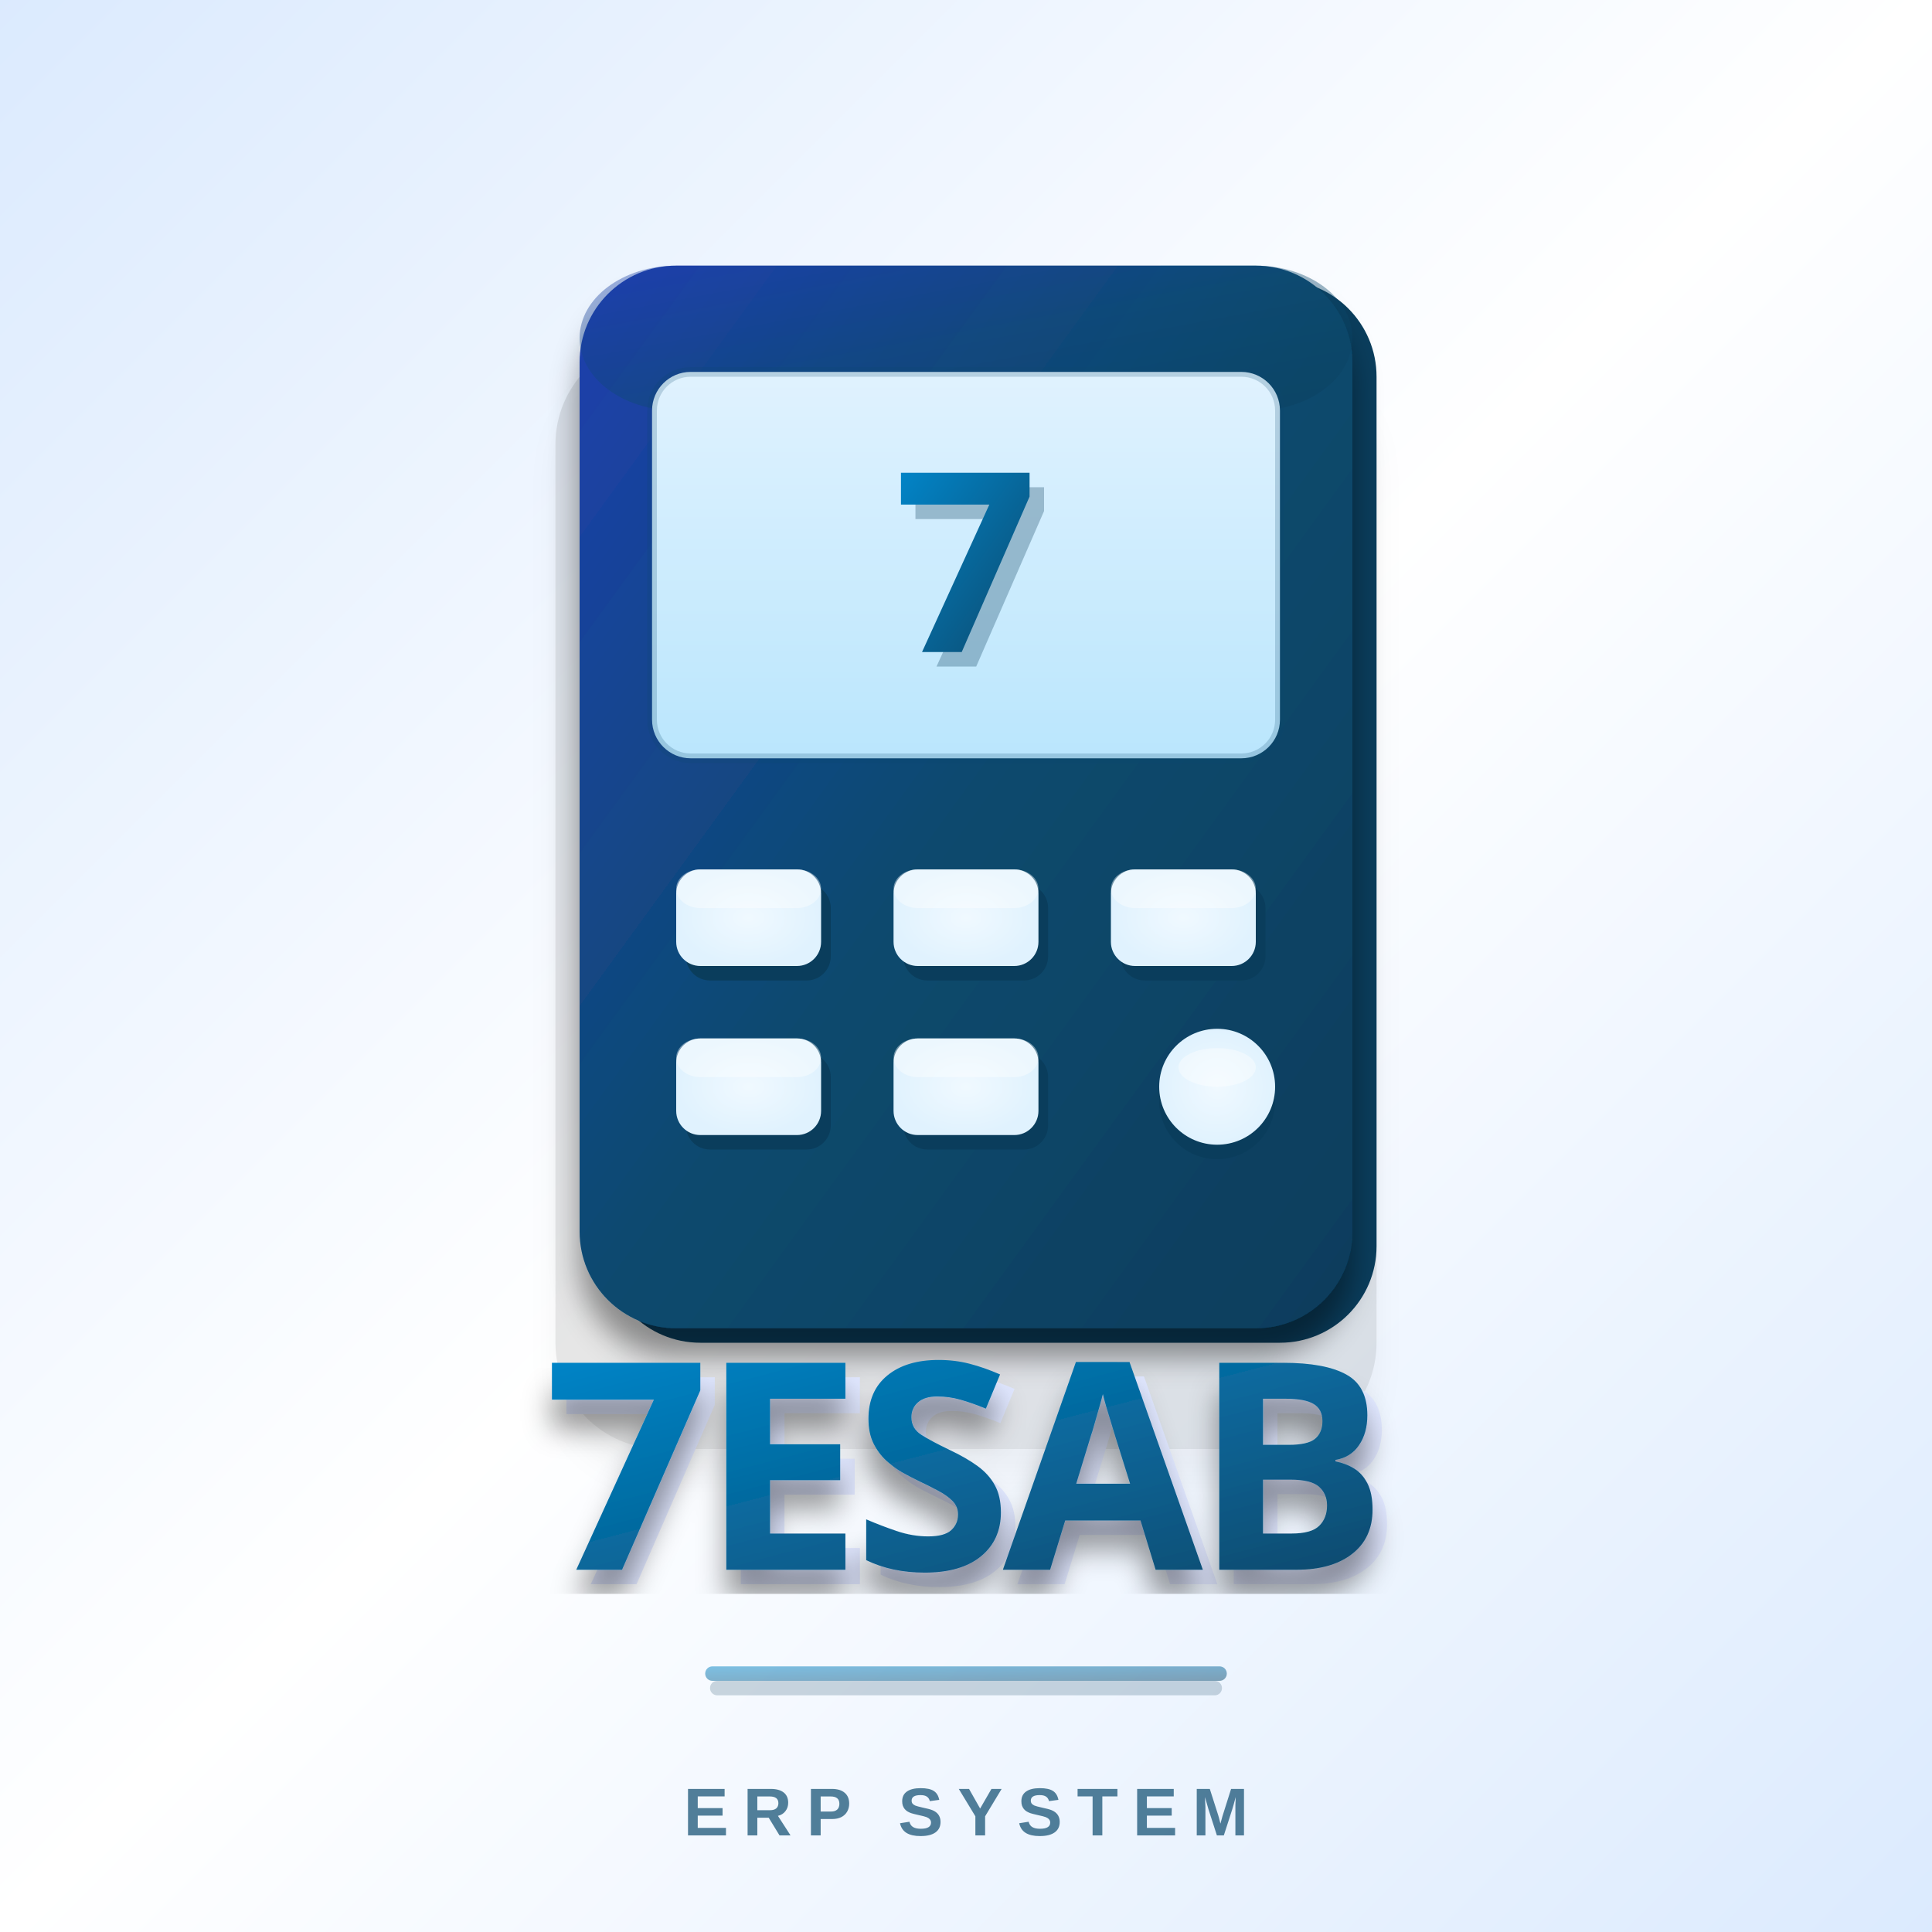
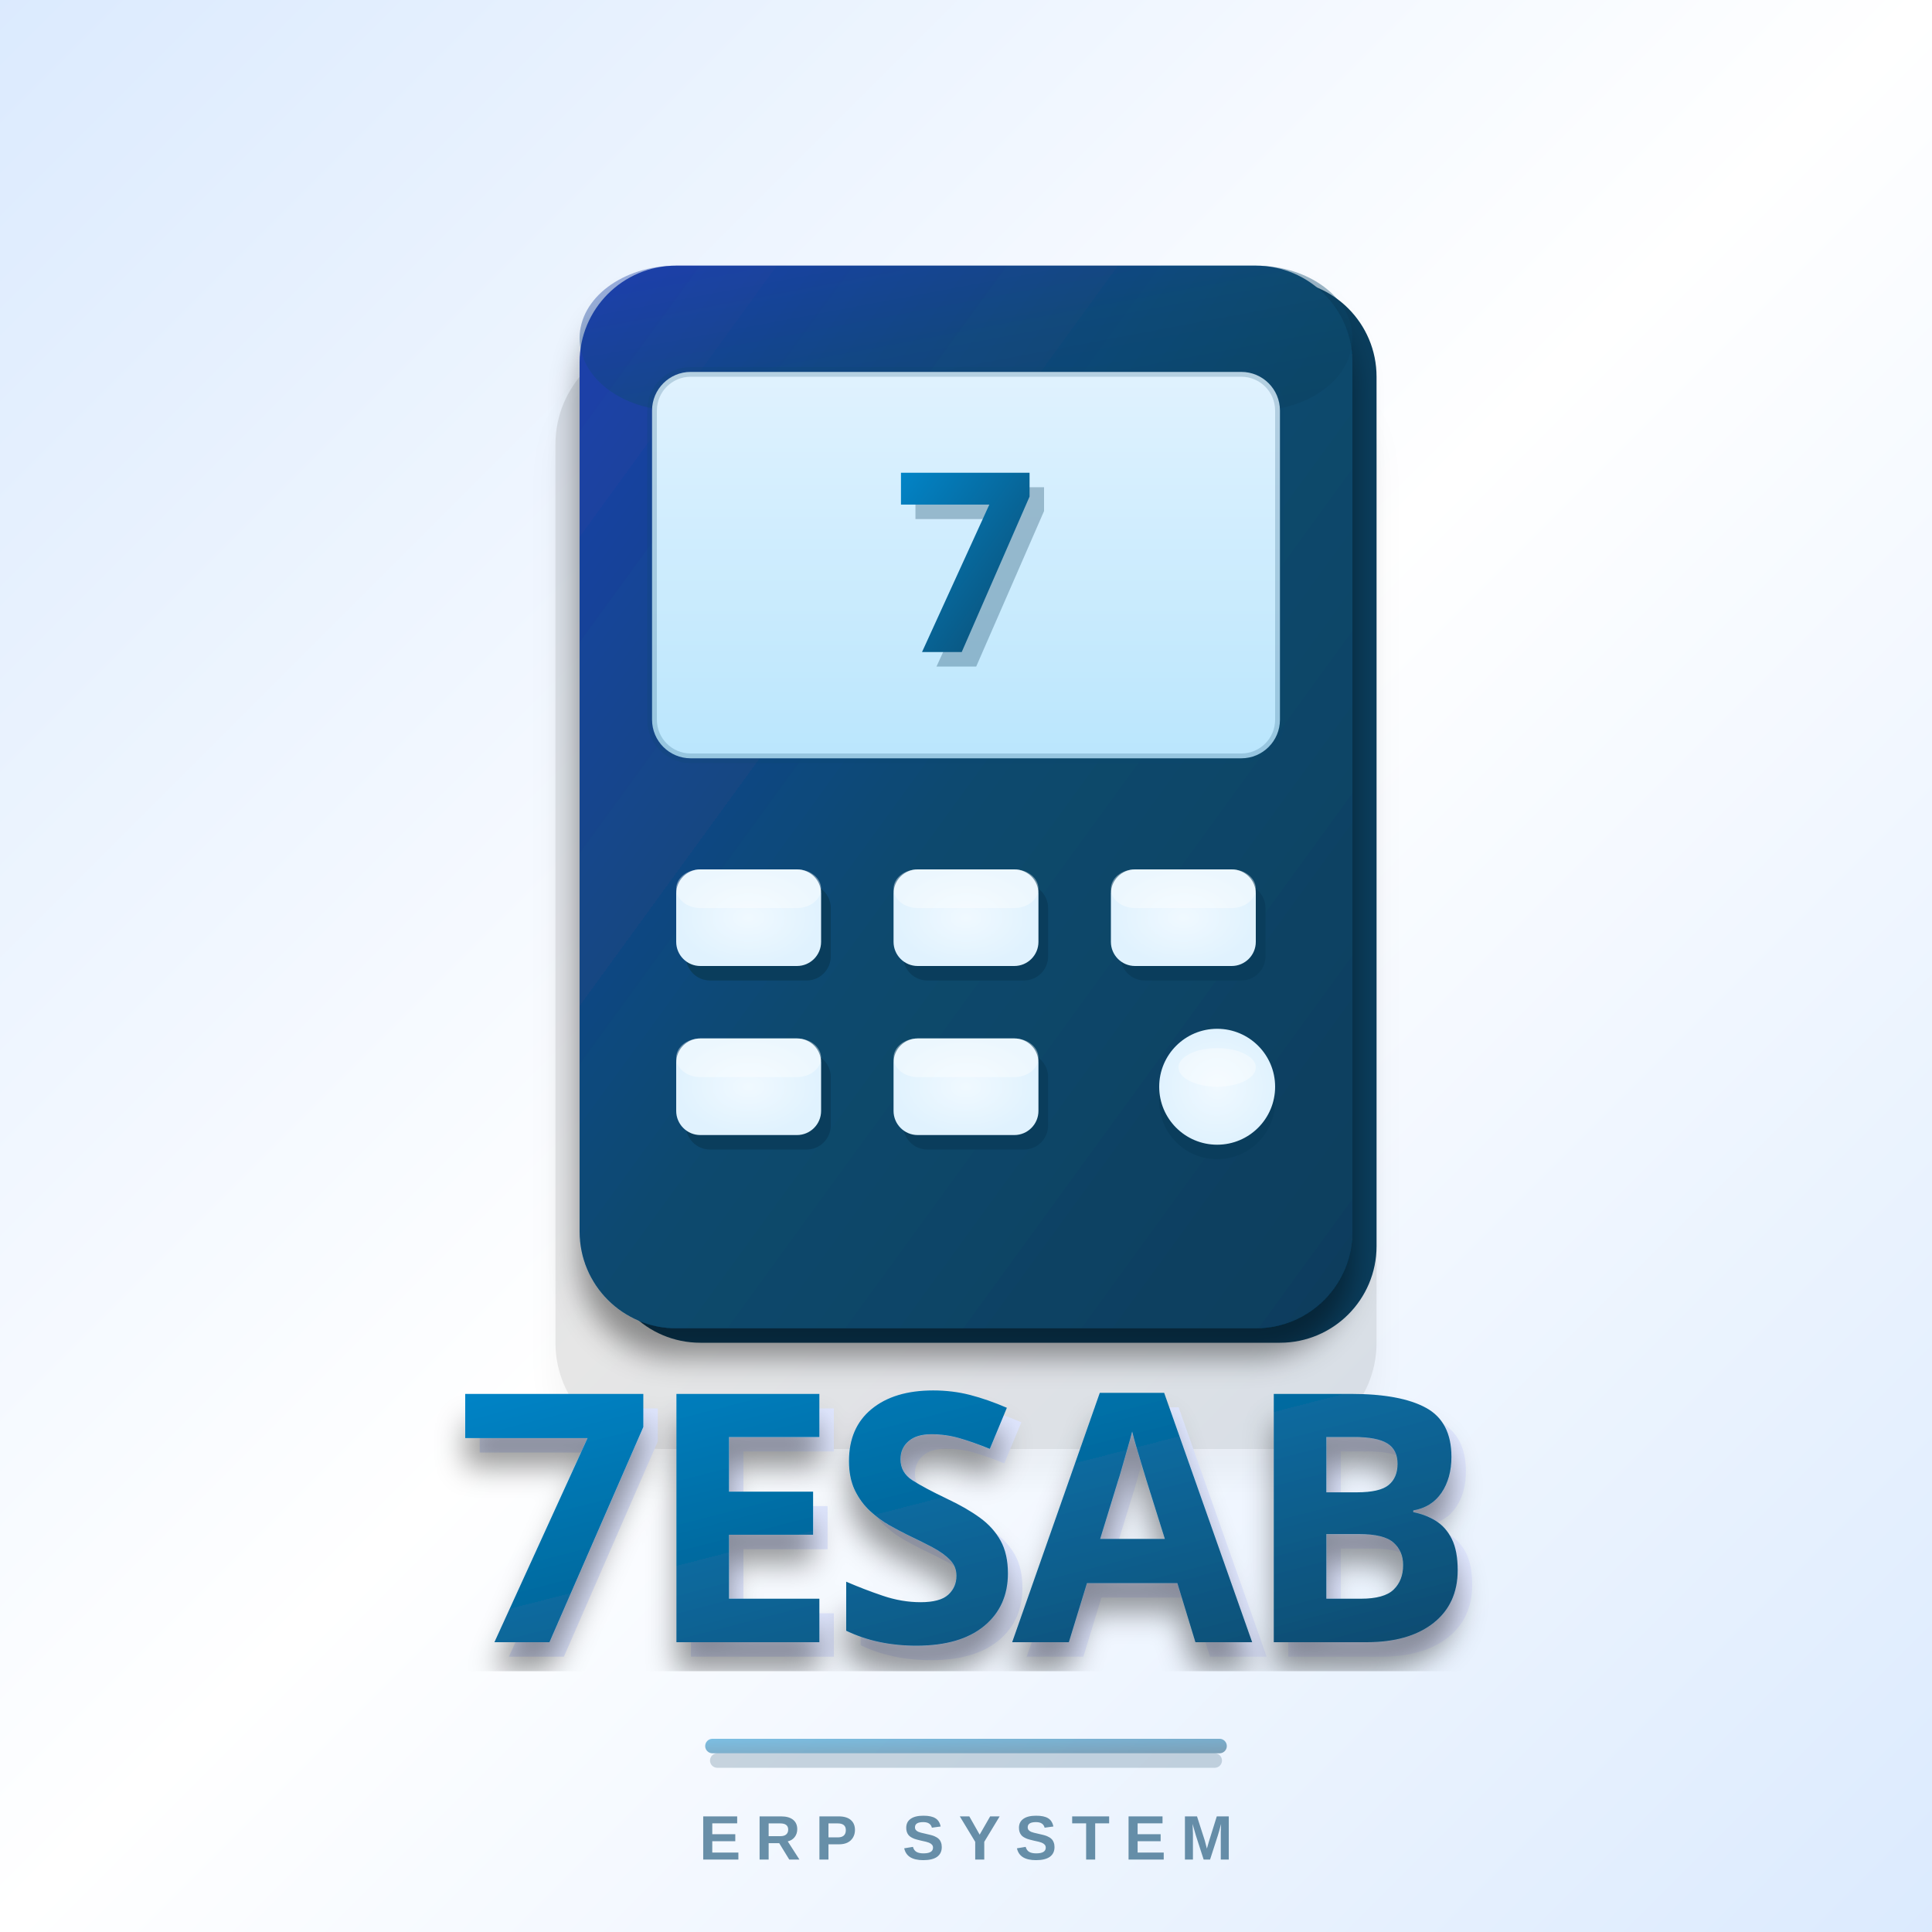
<svg xmlns="http://www.w3.org/2000/svg" viewBox="0 0 400 400">
  <defs>
    <linearGradient id="bgGradient" x1="0%" y1="0%" x2="100%" y2="100%">
      <stop offset="0%" style="stop-color:#dbeafe;stop-opacity:1" />
      <stop offset="50%" style="stop-color:#ffffff;stop-opacity:1" />
      <stop offset="100%" style="stop-color:#dbeafe;stop-opacity:1" />
    </linearGradient>
    <linearGradient id="calc3D" x1="0%" y1="0%" x2="100%" y2="100%">
      <stop offset="0%" style="stop-color:#1e40af;stop-opacity:1" />
      <stop offset="50%" style="stop-color:#0c4a6e;stop-opacity:1" />
      <stop offset="100%" style="stop-color:#0a3d5c;stop-opacity:1" />
    </linearGradient>
    <linearGradient id="screenGlow" x1="0%" y1="0%" x2="0%" y2="100%">
      <stop offset="0%" style="stop-color:#e0f2fe;stop-opacity:1" />
      <stop offset="100%" style="stop-color:#bae6fd;stop-opacity:1" />
    </linearGradient>
    <linearGradient id="number3D" x1="0%" y1="0%" x2="100%" y2="100%">
      <stop offset="0%" style="stop-color:#0284c7;stop-opacity:1" />
      <stop offset="100%" style="stop-color:#0c4a6e;stop-opacity:1" />
    </linearGradient>
    <filter id="depth">
      <feGaussianBlur in="SourceAlpha" stdDeviation="3" />
      <feOffset dx="0" dy="6" result="offsetblur" />
      <feComponentTransfer>
        <feFuncA type="linear" slope="0.4" />
      </feComponentTransfer>
      <feMerge>
        <feMergeNode />
        <feMergeNode in="SourceGraphic" />
      </feMerge>
    </filter>
    <radialGradient id="buttonGrad">
      <stop offset="0%" style="stop-color:#f0f9ff;stop-opacity:1" />
      <stop offset="100%" style="stop-color:#e0f2fe;stop-opacity:1" />
    </radialGradient>
  </defs>
  <rect width="400" height="400" fill="url(#bgGradient)" />
  <rect x="115" y="70" width="170" height="230" rx="22" fill="#000000" opacity="0.10" filter="url(#depth)" />
  <rect x="125" y="58" width="160" height="220" rx="20" fill="#0a3d5c" />
  <rect x="120" y="55" width="160" height="220" rx="20" fill="url(#calc3D)" filter="url(#depth)" />
  <rect x="120" y="55" width="160" height="30" rx="20" fill="url(#calc3D)" opacity="0.4" />
  <rect x="138" y="80" width="124" height="76" rx="8" fill="#0a3d5c" />
  <rect x="135" y="77" width="130" height="80" rx="8" fill="url(#screenGlow)" />
  <rect x="135" y="77" width="130" height="80" rx="8" fill="none" stroke="rgba(12, 74, 110, 0.2)" stroke-width="2" />
  <text x="203" y="138" font-family="Arial Black, sans-serif" font-size="52" font-weight="900" fill="#0a3d5c" text-anchor="middle" opacity="0.3">7</text>
  <text x="200" y="135" font-family="Arial Black, sans-serif" font-size="52" font-weight="900" fill="url(#number3D)" text-anchor="middle">7</text>
  <g>
    <rect x="142" y="183" width="30" height="20" rx="5" fill="#0a3d5c" />
    <rect x="187" y="183" width="30" height="20" rx="5" fill="#0a3d5c" />
    <rect x="232" y="183" width="30" height="20" rx="5" fill="#0a3d5c" />
    <rect x="140" y="180" width="30" height="20" rx="5" fill="url(#buttonGrad)" />
    <rect x="185" y="180" width="30" height="20" rx="5" fill="url(#buttonGrad)" />
    <rect x="230" y="180" width="30" height="20" rx="5" fill="url(#buttonGrad)" />
    <rect x="140" y="180" width="30" height="8" rx="5" fill="white" opacity="0.4" />
    <rect x="185" y="180" width="30" height="8" rx="5" fill="white" opacity="0.4" />
    <rect x="230" y="180" width="30" height="8" rx="5" fill="white" opacity="0.4" />
  </g>
  <g>
    <rect x="142" y="218" width="30" height="20" rx="5" fill="#0a3d5c" />
    <rect x="187" y="218" width="30" height="20" rx="5" fill="#0a3d5c" />
    <ellipse cx="252" cy="228" rx="12" ry="12" fill="#0a3d5c" />
    <rect x="140" y="215" width="30" height="20" rx="5" fill="url(#buttonGrad)" />
    <rect x="185" y="215" width="30" height="20" rx="5" fill="url(#buttonGrad)" />
    <circle cx="252" cy="225" r="12" fill="url(#buttonGrad)" />
    <rect x="140" y="215" width="30" height="8" rx="5" fill="white" opacity="0.4" />
    <rect x="185" y="215" width="30" height="8" rx="5" fill="white" opacity="0.4" />
    <ellipse cx="252" cy="221" rx="8" ry="4" fill="white" opacity="0.4" />
  </g>
-   <text x="203" y="328" font-family="Arial Black, sans-serif" font-size="60" font-weight="900" fill="#e0e7ff" text-anchor="middle" letter-spacing="-2">7ESAB</text>
-   <text x="200" y="325" font-family="Arial Black, sans-serif" font-size="60" font-weight="900" fill="url(#number3D)" text-anchor="middle" letter-spacing="-2" filter="url(#depth)">7ESAB</text>
-   <rect x="147" y="348" width="106" height="3" rx="1.5" fill="#0a3d5c" opacity="0.2" />
-   <rect x="146" y="345" width="108" height="3" rx="1.5" fill="url(#number3D)" opacity="0.5" />
-   <text x="200" y="380" font-family="Arial, sans-serif" font-size="14" font-weight="600" fill="#0c4a6e" text-anchor="middle" letter-spacing="3" opacity="0.7">ERP SYSTEM</text>
+   <text x="203" y="343" font-family="'Arial Black', sans-serif" font-size="72" font-weight="900" fill="#e0e7ff" text-anchor="middle" letter-spacing="-2">7ESAB</text>
+   <text x="200" y="340" font-family="'Arial Black', sans-serif" font-size="72" font-weight="900" fill="url(#number3D)" text-anchor="middle" letter-spacing="-2" filter="url(#depth)">7ESAB</text>
+   <rect x="147" y="363" width="106" height="3" rx="1.5" fill="#0a3d5c" opacity="0.2" />
+   <rect x="146" y="360" width="108" height="3" rx="1.5" fill="url(#number3D)" opacity="0.5" />
+   <text x="200" y="385" font-family="Arial, sans-serif" font-size="13" font-weight="600" fill="#0c4a6e" text-anchor="middle" letter-spacing="3" opacity="0.6">ERP SYSTEM</text>
</svg>
